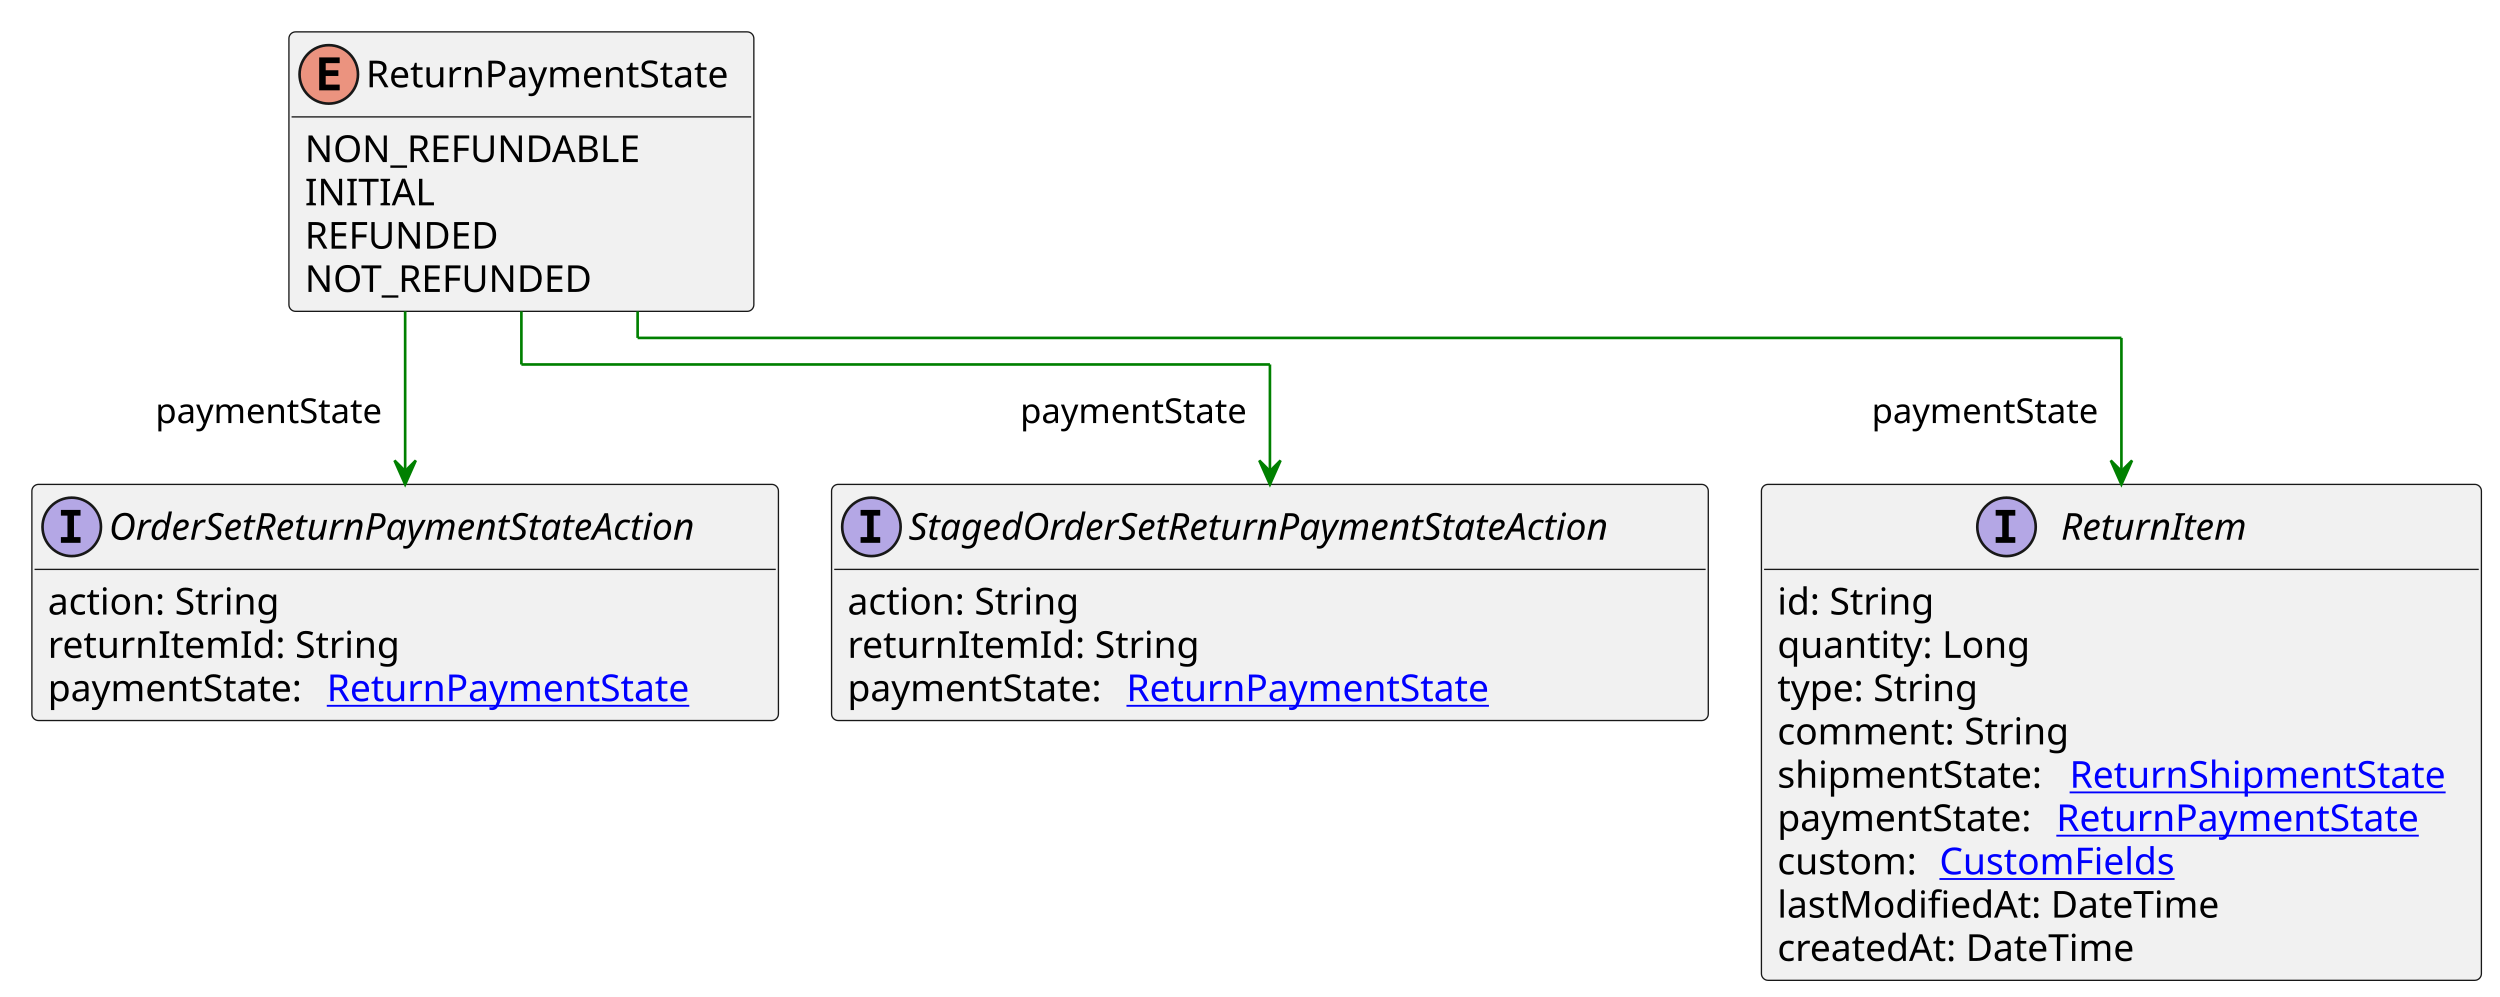
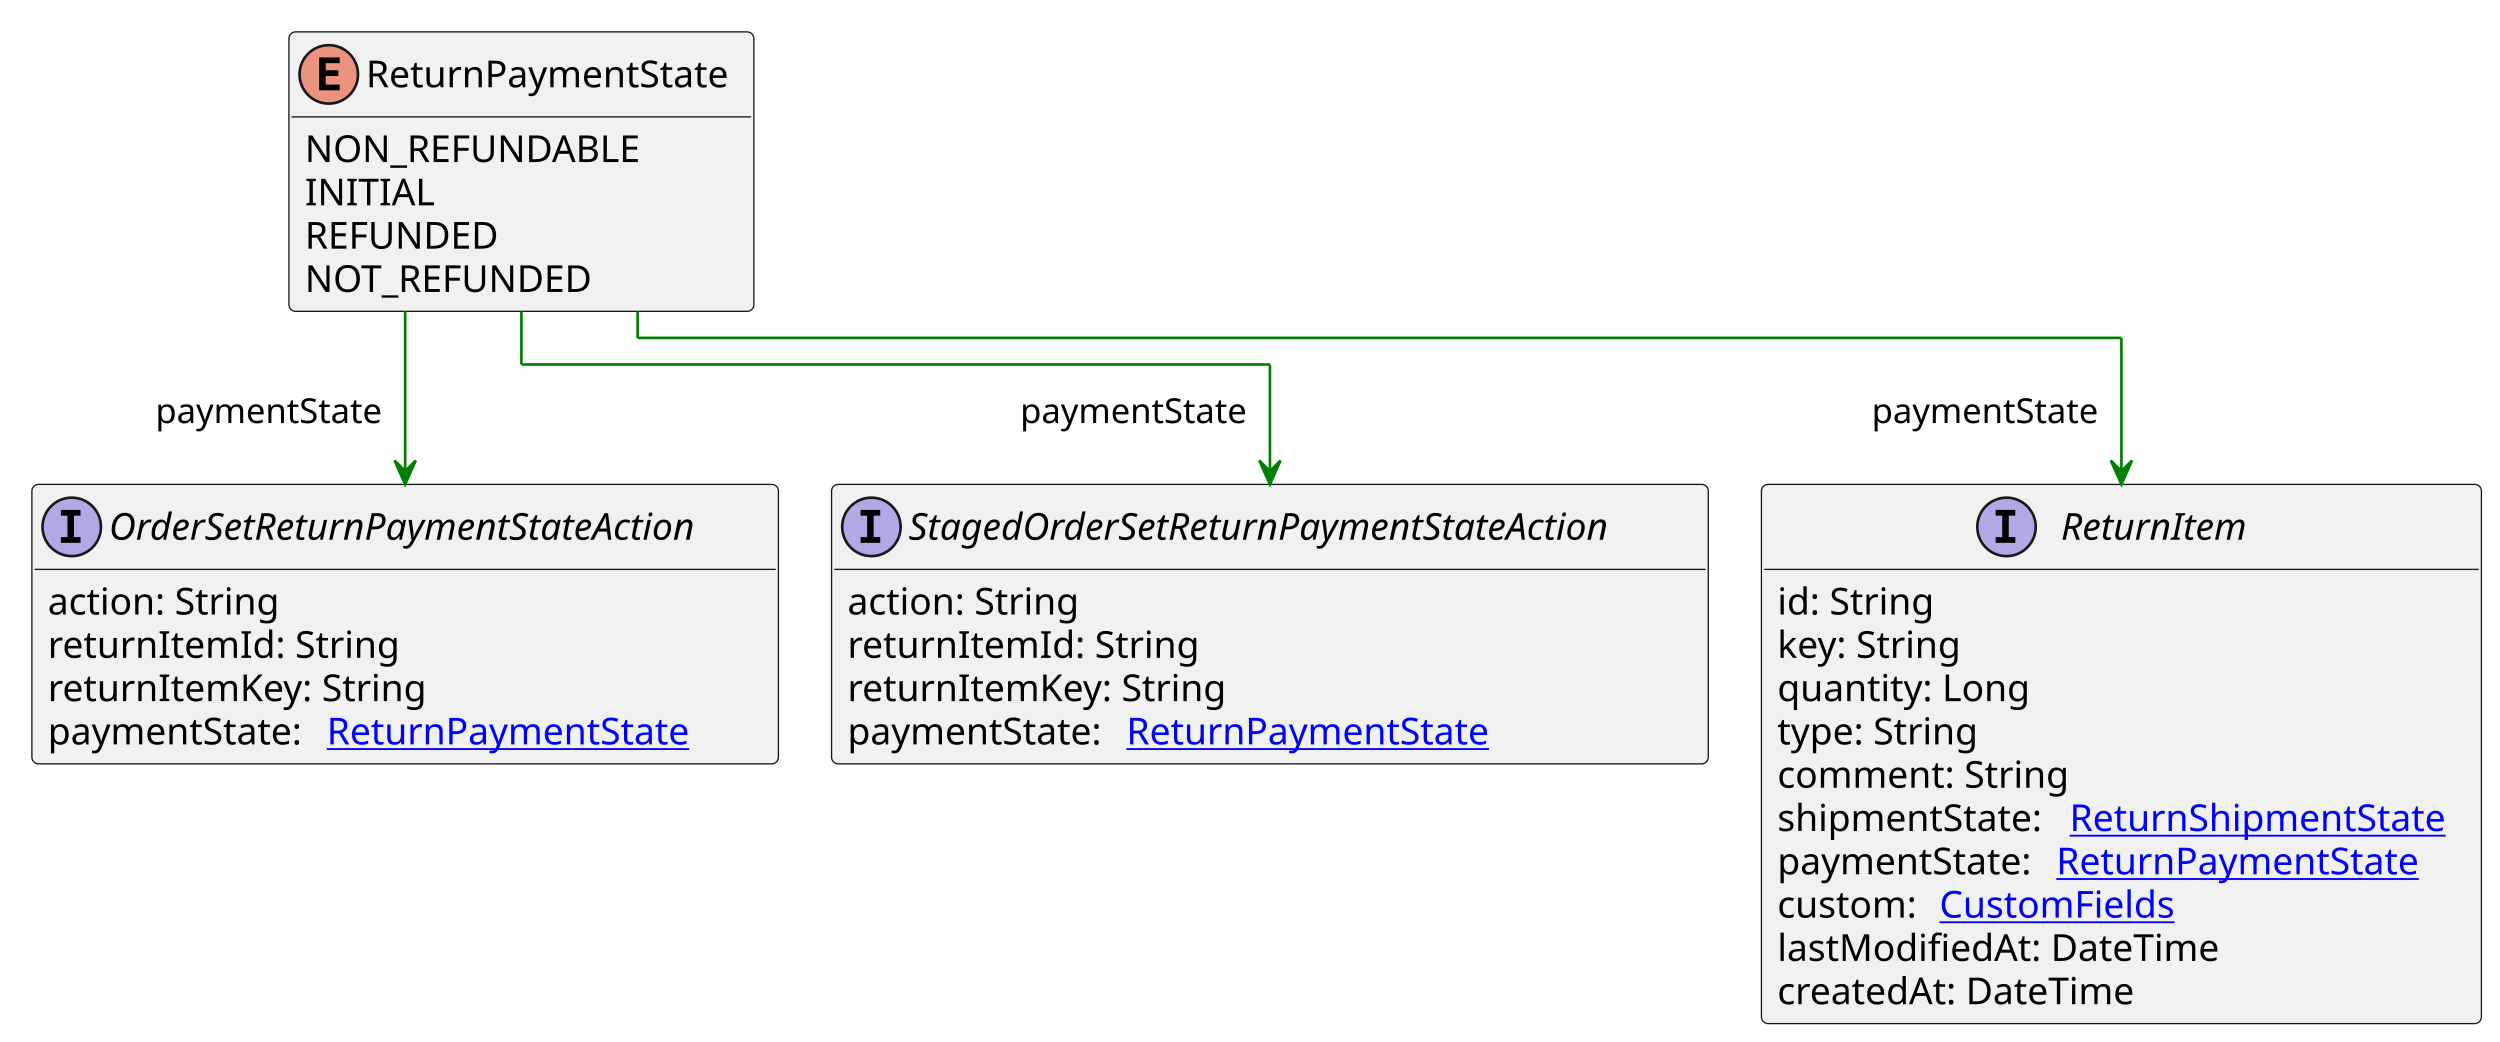
- <svg xmlns="http://www.w3.org/2000/svg" xmlns:xlink="http://www.w3.org/1999/xlink" contentStyleType="text/css" height="375px" preserveAspectRatio="none" style="width:941px;height:375px;background:#FFFFFF;" version="1.1" viewBox="0 0 941 375" width="941px" zoomAndPan="magnify">
+ <svg xmlns="http://www.w3.org/2000/svg" xmlns:xlink="http://www.w3.org/1999/xlink" contentStyleType="text/css" height="392px" preserveAspectRatio="none" style="width:941px;height:392px;background:#FFFFFF;" version="1.1" viewBox="0 0 941 392" width="941px" zoomAndPan="magnify">
  <defs />
  <g>
    <g id="elem_ReturnPaymentState">
      <rect codeLine="3" fill="#F1F1F1" height="105.188" id="ReturnPaymentState" rx="2.5" ry="2.5" style="stroke:#181818;stroke-width:0.5;" width="175" x="108.75" y="12" />
      <ellipse cx="123.75" cy="28" fill="#EB937F" rx="11" ry="11" style="stroke:#181818;stroke-width:1.0;" />
      <path d="M127.859,34 L120.141,34 L120.141,21.609 L127.859,21.609 L127.859,23.766 L122.594,23.766 L122.594,26.438 L127.359,26.438 L127.359,28.594 L122.594,28.594 L122.594,31.844 L127.859,31.844 L127.859,34 Z " fill="#000000" />
      <text fill="#000000" font-family="sans-serif" font-size="14" lengthAdjust="spacing" textLength="143" x="137.75" y="32.847">ReturnPaymentState</text>
      <line style="stroke:#181818;stroke-width:0.5;" x1="109.75" x2="282.75" y1="44" y2="44" />
      <text fill="#000000" font-family="sans-serif" font-size="14" lengthAdjust="spacing" textLength="131" x="114.75" y="60.995">NON_REFUNDABLE</text>
      <text fill="#000000" font-family="sans-serif" font-size="14" lengthAdjust="spacing" textLength="44" x="114.75" y="77.292">INITIAL</text>
      <text fill="#000000" font-family="sans-serif" font-size="14" lengthAdjust="spacing" textLength="78" x="114.75" y="93.589">REFUNDED</text>
      <text fill="#000000" font-family="sans-serif" font-size="14" lengthAdjust="spacing" textLength="115" x="114.75" y="109.886">NOT_REFUNDED</text>
    </g>
    <a href="StagedOrderSetReturnPaymentStateAction.svg" target="_top" title="StagedOrderSetReturnPaymentStateAction.svg" xlink:actuate="onRequest" xlink:href="StagedOrderSetReturnPaymentStateAction.svg" xlink:show="new" xlink:title="StagedOrderSetReturnPaymentStateAction.svg" xlink:type="simple">
      <g id="elem_StagedOrderSetReturnPaymentStateAction">
-         <rect codeLine="9" fill="#F1F1F1" height="88.891" id="StagedOrderSetReturnPaymentStateAction" rx="2.5" ry="2.5" style="stroke:#181818;stroke-width:0.5;" width="330" x="313" y="182.32" />
+         <rect codeLine="9" fill="#F1F1F1" height="105.188" id="StagedOrderSetReturnPaymentStateAction" rx="2.5" ry="2.5" style="stroke:#181818;stroke-width:0.5;" width="330" x="313" y="182.32" />
        <ellipse cx="328" cy="198.32" fill="#B4A7E5" rx="11" ry="11" style="stroke:#181818;stroke-width:1.0;" />
        <path d="M323.922,194.086 L323.922,191.93 L331.312,191.93 L331.312,194.086 L328.844,194.086 L328.844,202.164 L331.312,202.164 L331.312,204.32 L323.922,204.32 L323.922,202.164 L326.391,202.164 L326.391,194.086 L323.922,194.086 Z " fill="#000000" />
        <text fill="#000000" font-family="sans-serif" font-size="14" font-style="italic" lengthAdjust="spacing" textLength="298" x="342" y="203.167">StagedOrderSetReturnPaymentStateAction</text>
        <line style="stroke:#181818;stroke-width:0.5;" x1="314" x2="642" y1="214.32" y2="214.32" />
        <text fill="#000000" font-family="sans-serif" font-size="14" lengthAdjust="spacing" textLength="91" x="319" y="231.315">action: String</text>
        <text fill="#000000" font-family="sans-serif" font-size="14" lengthAdjust="spacing" textLength="133" x="319" y="247.612">returnItemId: String</text>
-         <text fill="#000000" font-family="sans-serif" font-size="14" lengthAdjust="spacing" textLength="101" x="319" y="263.909">paymentState:</text>
+         <text fill="#000000" font-family="sans-serif" font-size="14" lengthAdjust="spacing" textLength="146" x="319" y="263.909">returnItemKey: String</text>
+         <text fill="#000000" font-family="sans-serif" font-size="14" lengthAdjust="spacing" textLength="101" x="319" y="280.206">paymentState:</text>
        <a href="ReturnPaymentState.svg" target="_top" title="ReturnPaymentState.svg" xlink:actuate="onRequest" xlink:href="ReturnPaymentState.svg" xlink:show="new" xlink:title="ReturnPaymentState.svg" xlink:type="simple">
-           <text fill="#0000FF" font-family="sans-serif" font-size="14" lengthAdjust="spacing" text-decoration="underline" textLength="143" x="424" y="263.909">ReturnPaymentState</text>
+           <text fill="#0000FF" font-family="sans-serif" font-size="14" lengthAdjust="spacing" text-decoration="underline" textLength="143" x="424" y="280.206">ReturnPaymentState</text>
        </a>
      </g>
    </a>
    <a href="ReturnItem.svg" target="_top" title="ReturnItem.svg" xlink:actuate="onRequest" xlink:href="ReturnItem.svg" xlink:show="new" xlink:title="ReturnItem.svg" xlink:type="simple">
      <g id="elem_ReturnItem">
-         <rect codeLine="14" fill="#F1F1F1" height="186.672" id="ReturnItem" rx="2.5" ry="2.5" style="stroke:#181818;stroke-width:0.5;" width="271" x="663" y="182.32" />
+         <rect codeLine="15" fill="#F1F1F1" height="202.969" id="ReturnItem" rx="2.5" ry="2.5" style="stroke:#181818;stroke-width:0.5;" width="271" x="663" y="182.32" />
        <ellipse cx="755.25" cy="198.32" fill="#B4A7E5" rx="11" ry="11" style="stroke:#181818;stroke-width:1.0;" />
        <path d="M751.172,194.086 L751.172,191.93 L758.562,191.93 L758.562,194.086 L756.094,194.086 L756.094,202.164 L758.562,202.164 L758.562,204.32 L751.172,204.32 L751.172,202.164 L753.641,202.164 L753.641,194.086 L751.172,194.086 Z " fill="#000000" />
        <text fill="#000000" font-family="sans-serif" font-size="14" font-style="italic" lengthAdjust="spacing" textLength="78" x="775.75" y="203.167">ReturnItem</text>
        <line style="stroke:#181818;stroke-width:0.5;" x1="664" x2="933" y1="214.32" y2="214.32" />
        <text fill="#000000" font-family="sans-serif" font-size="14" lengthAdjust="spacing" textLength="61" x="669" y="231.315">id: String</text>
-         <text fill="#000000" font-family="sans-serif" font-size="14" lengthAdjust="spacing" textLength="98" x="669" y="247.612">quantity: Long</text>
-         <text fill="#000000" font-family="sans-serif" font-size="14" lengthAdjust="spacing" textLength="79" x="669" y="263.909">type: String</text>
-         <text fill="#000000" font-family="sans-serif" font-size="14" lengthAdjust="spacing" textLength="115" x="669" y="280.206">comment: String</text>
-         <text fill="#000000" font-family="sans-serif" font-size="14" lengthAdjust="spacing" textLength="106" x="669" y="296.503">shipmentState:</text>
+         <text fill="#000000" font-family="sans-serif" font-size="14" lengthAdjust="spacing" textLength="73" x="669" y="247.612">key: String</text>
+         <text fill="#000000" font-family="sans-serif" font-size="14" lengthAdjust="spacing" textLength="98" x="669" y="263.909">quantity: Long</text>
+         <text fill="#000000" font-family="sans-serif" font-size="14" lengthAdjust="spacing" textLength="79" x="669" y="280.206">type: String</text>
+         <text fill="#000000" font-family="sans-serif" font-size="14" lengthAdjust="spacing" textLength="115" x="669" y="296.503">comment: String</text>
+         <text fill="#000000" font-family="sans-serif" font-size="14" lengthAdjust="spacing" textLength="106" x="669" y="312.8">shipmentState:</text>
        <a href="ReturnShipmentState.svg" target="_top" title="ReturnShipmentState.svg" xlink:actuate="onRequest" xlink:href="ReturnShipmentState.svg" xlink:show="new" xlink:title="ReturnShipmentState.svg" xlink:type="simple">
-           <text fill="#0000FF" font-family="sans-serif" font-size="14" lengthAdjust="spacing" text-decoration="underline" textLength="149" x="779" y="296.503">ReturnShipmentState</text>
+           <text fill="#0000FF" font-family="sans-serif" font-size="14" lengthAdjust="spacing" text-decoration="underline" textLength="149" x="779" y="312.8">ReturnShipmentState</text>
        </a>
-         <text fill="#000000" font-family="sans-serif" font-size="14" lengthAdjust="spacing" textLength="101" x="669" y="312.8">paymentState:</text>
+         <text fill="#000000" font-family="sans-serif" font-size="14" lengthAdjust="spacing" textLength="101" x="669" y="329.097">paymentState:</text>
        <a href="ReturnPaymentState.svg" target="_top" title="ReturnPaymentState.svg" xlink:actuate="onRequest" xlink:href="ReturnPaymentState.svg" xlink:show="new" xlink:title="ReturnPaymentState.svg" xlink:type="simple">
-           <text fill="#0000FF" font-family="sans-serif" font-size="14" lengthAdjust="spacing" text-decoration="underline" textLength="143" x="774" y="312.8">ReturnPaymentState</text>
+           <text fill="#0000FF" font-family="sans-serif" font-size="14" lengthAdjust="spacing" text-decoration="underline" textLength="143" x="774" y="329.097">ReturnPaymentState</text>
        </a>
-         <text fill="#000000" font-family="sans-serif" font-size="14" lengthAdjust="spacing" textLength="57" x="669" y="329.097">custom:</text>
+         <text fill="#000000" font-family="sans-serif" font-size="14" lengthAdjust="spacing" textLength="57" x="669" y="345.394">custom:</text>
        <a href="CustomFields.svg" target="_top" title="CustomFields.svg" xlink:actuate="onRequest" xlink:href="CustomFields.svg" xlink:show="new" xlink:title="CustomFields.svg" xlink:type="simple">
-           <text fill="#0000FF" font-family="sans-serif" font-size="14" lengthAdjust="spacing" text-decoration="underline" textLength="94" x="730" y="329.097">CustomFields</text>
+           <text fill="#0000FF" font-family="sans-serif" font-size="14" lengthAdjust="spacing" text-decoration="underline" textLength="94" x="730" y="345.394">CustomFields</text>
        </a>
-         <text fill="#000000" font-family="sans-serif" font-size="14" lengthAdjust="spacing" textLength="172" x="669" y="345.394">lastModifiedAt: DateTime</text>
-         <text fill="#000000" font-family="sans-serif" font-size="14" lengthAdjust="spacing" textLength="143" x="669" y="361.69">createdAt: DateTime</text>
+         <text fill="#000000" font-family="sans-serif" font-size="14" lengthAdjust="spacing" textLength="172" x="669" y="361.69">lastModifiedAt: DateTime</text>
+         <text fill="#000000" font-family="sans-serif" font-size="14" lengthAdjust="spacing" textLength="143" x="669" y="377.987">createdAt: DateTime</text>
      </g>
    </a>
    <a href="OrderSetReturnPaymentStateAction.svg" target="_top" title="OrderSetReturnPaymentStateAction.svg" xlink:actuate="onRequest" xlink:href="OrderSetReturnPaymentStateAction.svg" xlink:show="new" xlink:title="OrderSetReturnPaymentStateAction.svg" xlink:type="simple">
      <g id="elem_OrderSetReturnPaymentStateAction">
-         <rect codeLine="25" fill="#F1F1F1" height="88.891" id="OrderSetReturnPaymentStateAction" rx="2.5" ry="2.5" style="stroke:#181818;stroke-width:0.5;" width="281" x="12" y="182.32" />
+         <rect codeLine="27" fill="#F1F1F1" height="105.188" id="OrderSetReturnPaymentStateAction" rx="2.5" ry="2.5" style="stroke:#181818;stroke-width:0.5;" width="281" x="12" y="182.32" />
        <ellipse cx="27" cy="198.32" fill="#B4A7E5" rx="11" ry="11" style="stroke:#181818;stroke-width:1.0;" />
        <path d="M22.922,194.086 L22.922,191.93 L30.312,191.93 L30.312,194.086 L27.844,194.086 L27.844,202.164 L30.312,202.164 L30.312,204.32 L22.922,204.32 L22.922,202.164 L25.391,202.164 L25.391,194.086 L22.922,194.086 Z " fill="#000000" />
        <text fill="#000000" font-family="sans-serif" font-size="14" font-style="italic" lengthAdjust="spacing" textLength="249" x="41" y="203.167">OrderSetReturnPaymentStateAction</text>
        <line style="stroke:#181818;stroke-width:0.5;" x1="13" x2="292" y1="214.32" y2="214.32" />
        <text fill="#000000" font-family="sans-serif" font-size="14" lengthAdjust="spacing" textLength="91" x="18" y="231.315">action: String</text>
        <text fill="#000000" font-family="sans-serif" font-size="14" lengthAdjust="spacing" textLength="133" x="18" y="247.612">returnItemId: String</text>
-         <text fill="#000000" font-family="sans-serif" font-size="14" lengthAdjust="spacing" textLength="101" x="18" y="263.909">paymentState:</text>
+         <text fill="#000000" font-family="sans-serif" font-size="14" lengthAdjust="spacing" textLength="146" x="18" y="263.909">returnItemKey: String</text>
+         <text fill="#000000" font-family="sans-serif" font-size="14" lengthAdjust="spacing" textLength="101" x="18" y="280.206">paymentState:</text>
        <a href="ReturnPaymentState.svg" target="_top" title="ReturnPaymentState.svg" xlink:actuate="onRequest" xlink:href="ReturnPaymentState.svg" xlink:show="new" xlink:title="ReturnPaymentState.svg" xlink:type="simple">
-           <text fill="#0000FF" font-family="sans-serif" font-size="14" lengthAdjust="spacing" text-decoration="underline" textLength="143" x="123" y="263.909">ReturnPaymentState</text>
+           <text fill="#0000FF" font-family="sans-serif" font-size="14" lengthAdjust="spacing" text-decoration="underline" textLength="143" x="123" y="280.206">ReturnPaymentState</text>
        </a>
      </g>
    </a>
    <line style="stroke:#008000;stroke-width:1.0;" x1="196.25" x2="196.25" y1="117.188" y2="137.188" />
    <line style="stroke:#008000;stroke-width:1.0;" x1="196.25" x2="478" y1="137.188" y2="137.188" />
    <line style="stroke:#008000;stroke-width:1.0;" x1="478" x2="478" y1="137.188" y2="182.32" />
    <polygon fill="#008000" points="478,182.32,482,173.32,478,177.32,474,173.32,478,182.32" style="stroke:#008000;stroke-width:1.0;" />
    <text fill="#000000" font-family="sans-serif" font-size="13" lengthAdjust="spacing" textLength="92" x="384" y="159.254">paymentState</text>
    <line style="stroke:#008000;stroke-width:1.0;" x1="240" x2="240" y1="117.188" y2="127.188" />
    <line style="stroke:#008000;stroke-width:1.0;" x1="240" x2="798.5" y1="127.188" y2="127.188" />
    <line style="stroke:#008000;stroke-width:1.0;" x1="798.5" x2="798.5" y1="127.188" y2="182.32" />
    <polygon fill="#008000" points="798.5,182.32,802.5,173.32,798.5,177.32,794.5,173.32,798.5,182.32" style="stroke:#008000;stroke-width:1.0;" />
    <text fill="#000000" font-family="sans-serif" font-size="13" lengthAdjust="spacing" textLength="92" x="704.5" y="159.254">paymentState</text>
    <line style="stroke:#008000;stroke-width:1.0;" x1="152.5" x2="152.5" y1="117.188" y2="182.32" />
    <polygon fill="#008000" points="152.5,182.32,156.5,173.32,152.5,177.32,148.5,173.32,152.5,182.32" style="stroke:#008000;stroke-width:1.0;" />
    <text fill="#000000" font-family="sans-serif" font-size="13" lengthAdjust="spacing" textLength="92" x="58.5" y="159.254">paymentState</text>
  </g>
</svg>
